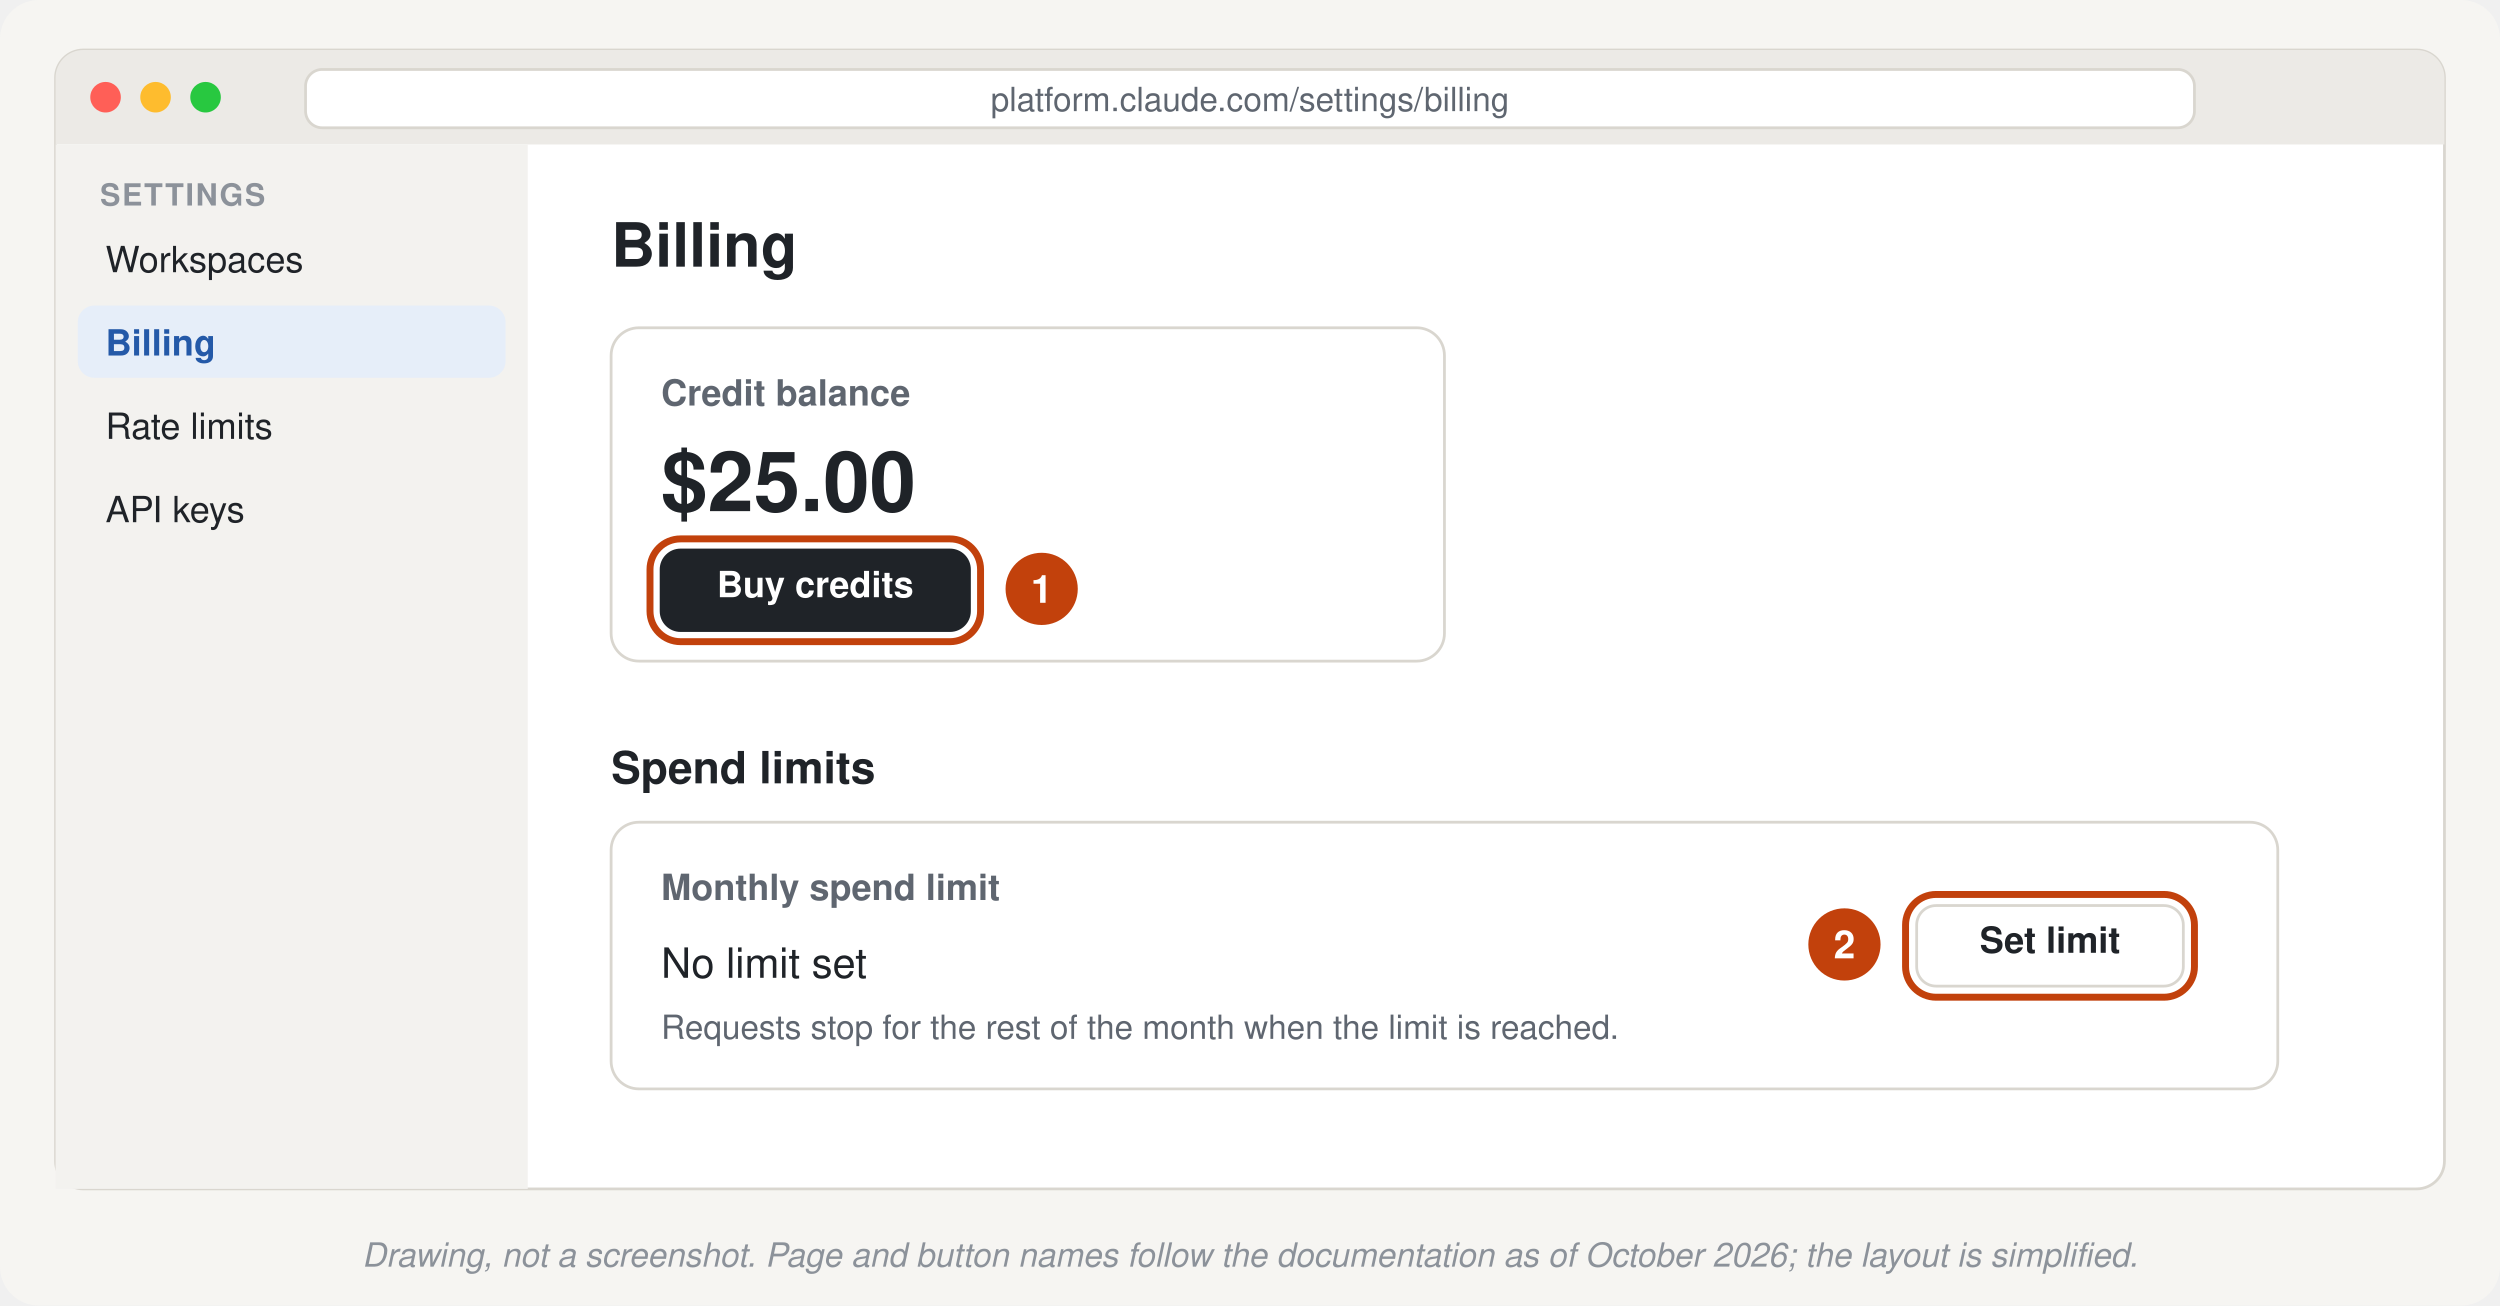
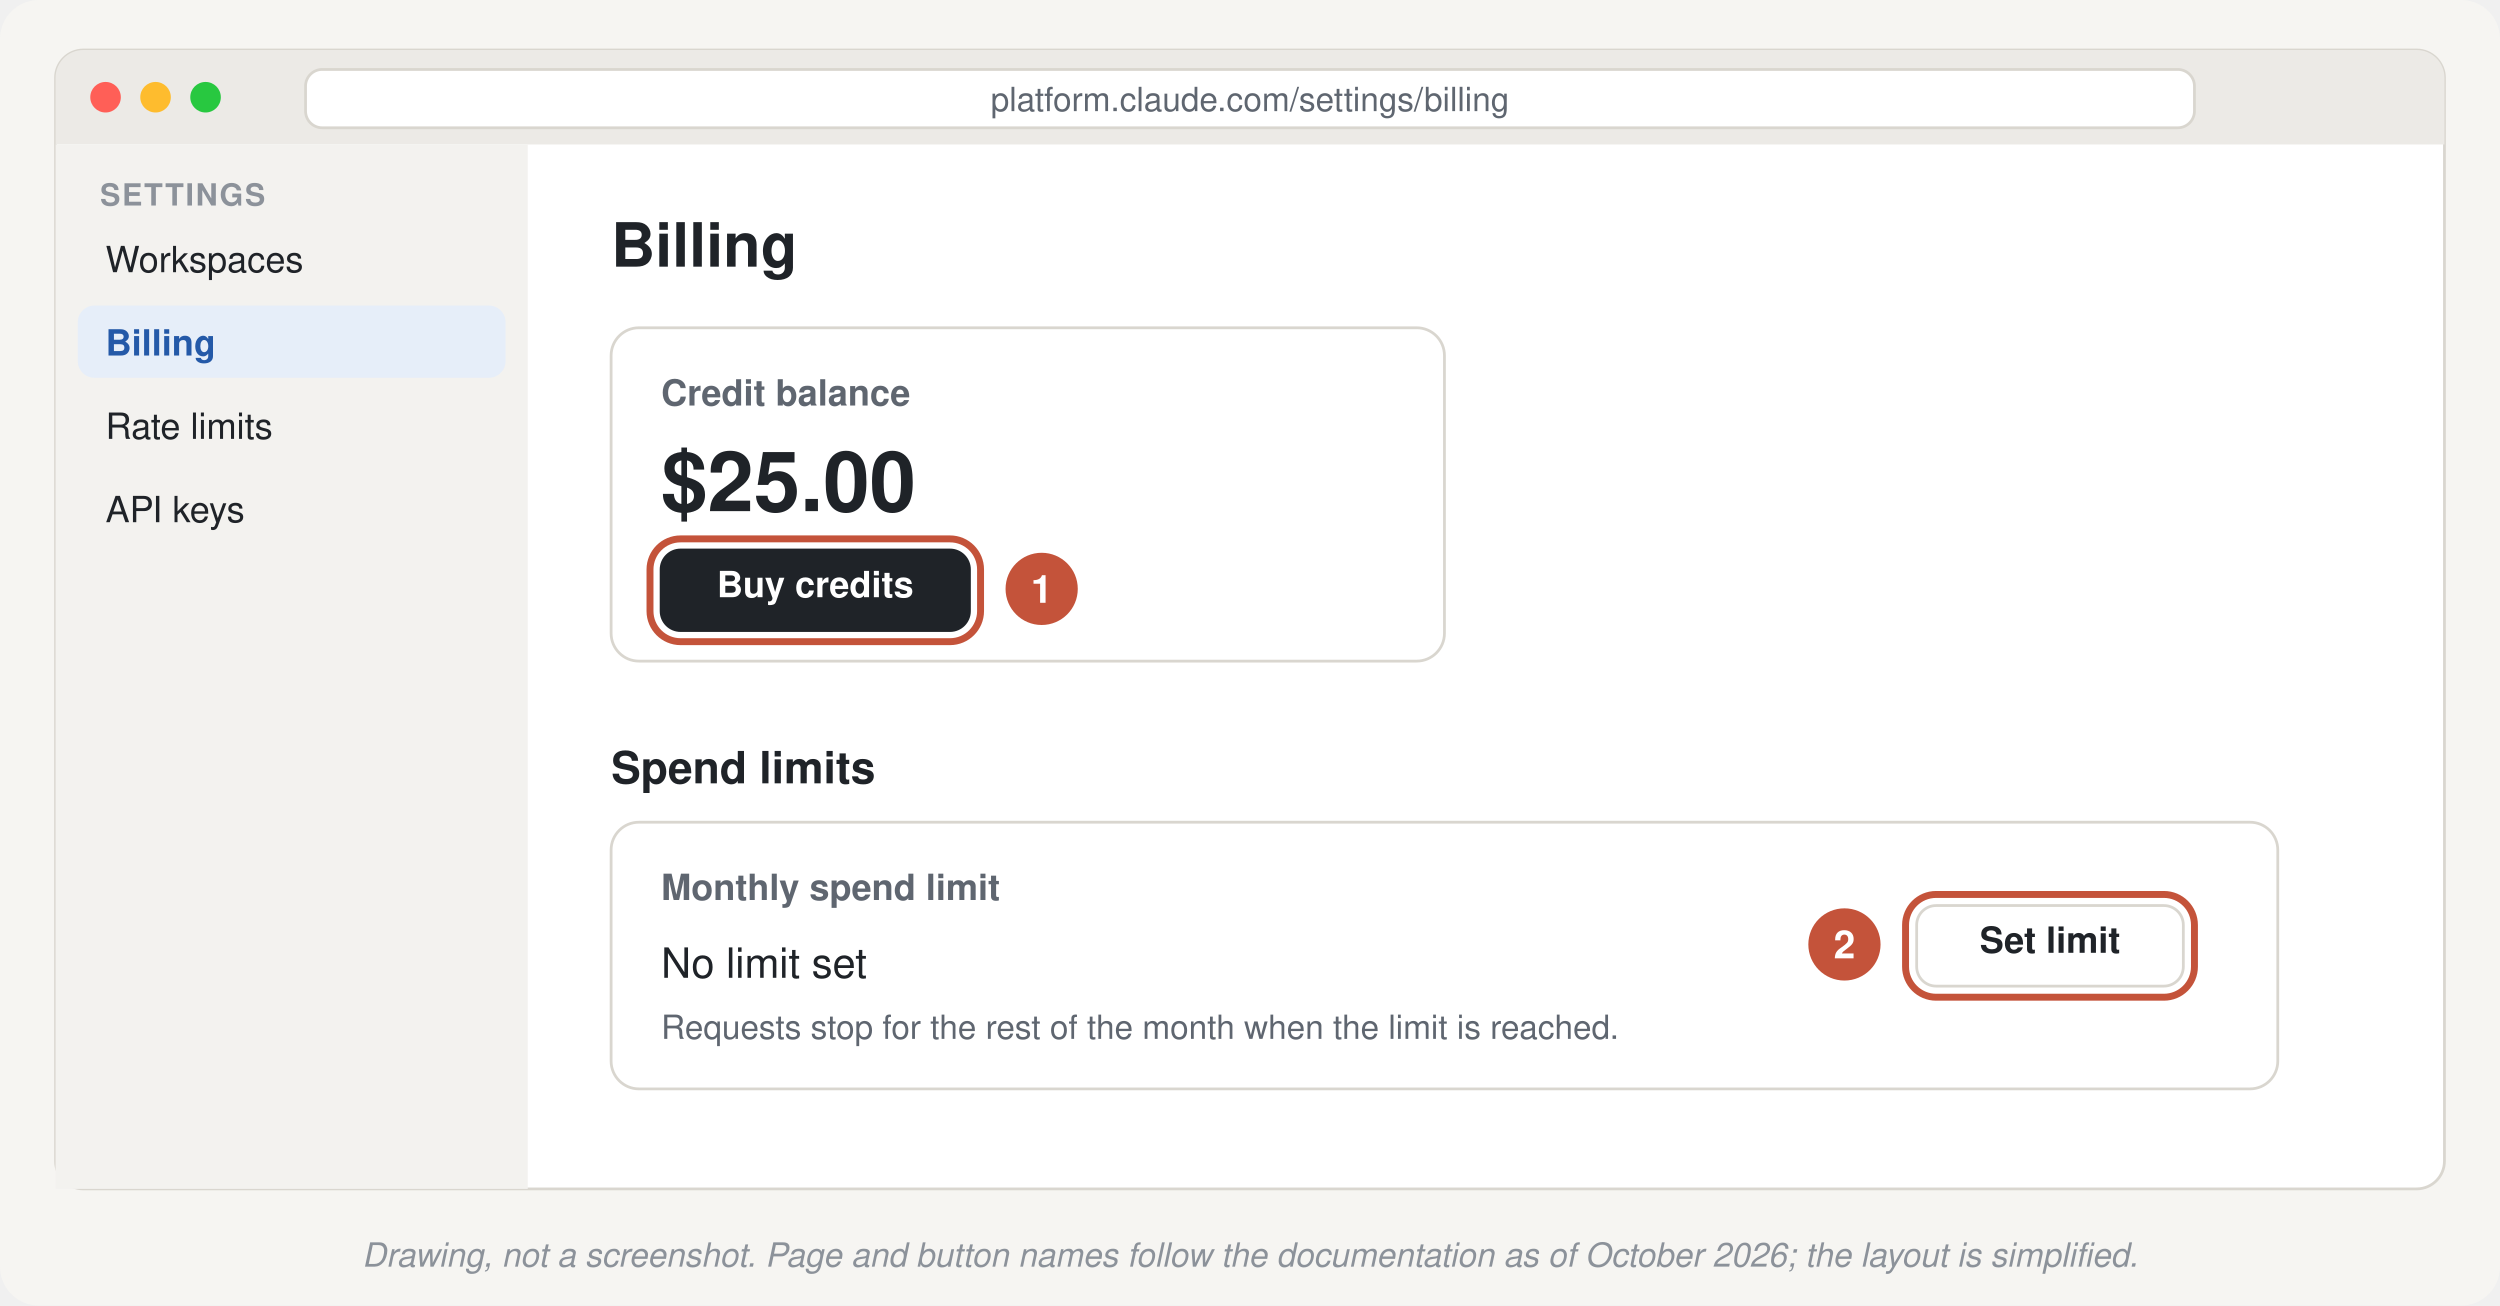
<svg xmlns="http://www.w3.org/2000/svg" viewBox="0 0 900 470" width="900" height="470" role="img" aria-labelledby="t d">
  <defs>
    <marker id="arrow" viewBox="0 0 10 10" refX="9" refY="5" markerWidth="7" markerHeight="7" orient="auto-start-reverse">
      <path d="M0,0 L10,5 L0,10 z" fill="#5F6670" />
    </marker>
  </defs>
  <rect width="900" height="470" rx="14" fill="#F6F5F2" />
  <rect x="20" y="18" width="860" height="410" rx="10" fill="#FFFFFF" stroke="#D9D6CF" stroke-width="1.0" />
  <path d="M20 28 a10 10 0 0 1 10 -10 h840 a10 10 0 0 1 10 10 v24 h-860 z" fill="#ECEAE6" />
  <circle cx="38" cy="35" r="5.5" fill="#FF5F57" />
  <circle cx="56" cy="35" r="5.5" fill="#FEBC2E" />
  <circle cx="74" cy="35" r="5.5" fill="#28C840" />
  <rect x="110" y="25" width="680" height="21" rx="6" fill="#FFFFFF" stroke="#D9D6CF" stroke-width="1.0" />
  <text x="450.0" y="40" font-family="-apple-system, BlinkMacSystemFont, 'Helvetica Neue', Helvetica, Arial, sans-serif" font-size="12" fill="#5F6670" font-weight="400" text-anchor="middle" xml:space="preserve">platform.claude.com/settings/billing</text>
  <rect x="20" y="52" width="170" height="376" rx="0" fill="#F3F2EF" />
  <text x="36" y="74" font-family="-apple-system, BlinkMacSystemFont, 'Helvetica Neue', Helvetica, Arial, sans-serif" font-size="11" fill="#8C929A" font-weight="700" text-anchor="start" letter-spacing="0.6" xml:space="preserve">SETTINGS</text>
  <text x="38" y="98" font-family="-apple-system, BlinkMacSystemFont, 'Helvetica Neue', Helvetica, Arial, sans-serif" font-size="13" fill="#1F2328" font-weight="400" text-anchor="start" xml:space="preserve">Workspaces</text>
  <rect x="28" y="110" width="154" height="26" rx="6" fill="#E6EEF9" />
  <text x="38" y="128" font-family="-apple-system, BlinkMacSystemFont, 'Helvetica Neue', Helvetica, Arial, sans-serif" font-size="13" fill="#2459A8" font-weight="600" text-anchor="start" xml:space="preserve">Billing</text>
  <text x="38" y="158" font-family="-apple-system, BlinkMacSystemFont, 'Helvetica Neue', Helvetica, Arial, sans-serif" font-size="13" fill="#1F2328" font-weight="400" text-anchor="start" xml:space="preserve">Rate limits</text>
  <text x="38" y="188" font-family="-apple-system, BlinkMacSystemFont, 'Helvetica Neue', Helvetica, Arial, sans-serif" font-size="13" fill="#1F2328" font-weight="400" text-anchor="start" xml:space="preserve">API keys</text>
  <text x="220" y="96" font-family="-apple-system, BlinkMacSystemFont, 'Helvetica Neue', Helvetica, Arial, sans-serif" font-size="22" fill="#1F2328" font-weight="700" text-anchor="start" xml:space="preserve">Billing</text>
  <rect x="220" y="118" width="300" height="120" rx="10" fill="#FFFFFF" stroke="#D9D6CF" stroke-width="1.0" />
  <text x="238" y="146" font-family="-apple-system, BlinkMacSystemFont, 'Helvetica Neue', Helvetica, Arial, sans-serif" font-size="13" fill="#5F6670" font-weight="600" text-anchor="start" xml:space="preserve">Credit balance</text>
  <text x="238" y="184" font-family="-apple-system, BlinkMacSystemFont, 'Helvetica Neue', Helvetica, Arial, sans-serif" font-size="30" fill="#1F2328" font-weight="700" text-anchor="start" xml:space="preserve">$25.00</text>
  <rect x="238" y="198" width="111" height="29" rx="7" fill="#1F2328" stroke="#1F2328" stroke-width="1.0" />
  <text x="293.5" y="215" font-family="-apple-system, BlinkMacSystemFont, 'Helvetica Neue', Helvetica, Arial, sans-serif" font-size="13" fill="#FFFFFF" font-weight="600" text-anchor="middle" xml:space="preserve">Buy credits</text>
-   <rect x="234" y="194" width="119" height="37" rx="11" fill="none" stroke="#C2410C" stroke-width="2.5" />
-   <circle cx="375" cy="212" r="13" fill="#C2410C" />
+   <rect x="234" y="194" width="119" height="37" rx="11" fill="none" stroke="#C4533A" stroke-width="2.5" />
+   <circle cx="375" cy="212" r="13" fill="#C4533A" />
  <text x="375" y="217" font-family="-apple-system, BlinkMacSystemFont, 'Helvetica Neue', Helvetica, Arial, sans-serif" font-size="14" fill="#FFFFFF" font-weight="700" text-anchor="middle" xml:space="preserve">1</text>
  <text x="220" y="282" font-family="-apple-system, BlinkMacSystemFont, 'Helvetica Neue', Helvetica, Arial, sans-serif" font-size="16" fill="#1F2328" font-weight="700" text-anchor="start" xml:space="preserve">Spend limits</text>
  <rect x="220" y="296" width="600" height="96" rx="10" fill="#FFFFFF" stroke="#D9D6CF" stroke-width="1.0" />
  <text x="238" y="324" font-family="-apple-system, BlinkMacSystemFont, 'Helvetica Neue', Helvetica, Arial, sans-serif" font-size="13" fill="#5F6670" font-weight="600" text-anchor="start" xml:space="preserve">Monthly spend limit</text>
  <text x="238" y="352" font-family="-apple-system, BlinkMacSystemFont, 'Helvetica Neue', Helvetica, Arial, sans-serif" font-size="15" fill="#1F2328" font-weight="400" text-anchor="start" xml:space="preserve">No limit set</text>
  <text x="238" y="374" font-family="-apple-system, BlinkMacSystemFont, 'Helvetica Neue', Helvetica, Arial, sans-serif" font-size="12" fill="#5F6670" font-weight="400" text-anchor="start" xml:space="preserve">Requests stop for the rest of the month when the limit is reached.</text>
  <rect x="690" y="326" width="96" height="29" rx="7" fill="#FFFFFF" stroke="#D9D6CF" stroke-width="1.0" />
  <text x="738.0" y="343" font-family="-apple-system, BlinkMacSystemFont, 'Helvetica Neue', Helvetica, Arial, sans-serif" font-size="13" fill="#1F2328" font-weight="600" text-anchor="middle" xml:space="preserve">Set limit</text>
-   <rect x="686" y="322" width="104" height="37" rx="11" fill="none" stroke="#C2410C" stroke-width="2.5" />
-   <circle cx="664" cy="340" r="13" fill="#C2410C" />
+   <rect x="686" y="322" width="104" height="37" rx="11" fill="none" stroke="#C4533A" stroke-width="2.5" />
+   <circle cx="664" cy="340" r="13" fill="#C4533A" />
  <text x="664" y="345" font-family="-apple-system, BlinkMacSystemFont, 'Helvetica Neue', Helvetica, Arial, sans-serif" font-size="14" fill="#FFFFFF" font-weight="700" text-anchor="middle" xml:space="preserve">2</text>
  <text x="450.0" y="456" font-family="-apple-system, BlinkMacSystemFont, 'Helvetica Neue', Helvetica, Arial, sans-serif" font-size="12" fill="#8C929A" font-weight="400" text-anchor="middle" font-style="italic" xml:space="preserve">Drawing, not a screenshot. Page and button names follow the documentation as of October 2026; the layout is simplified.</text>
</svg>
